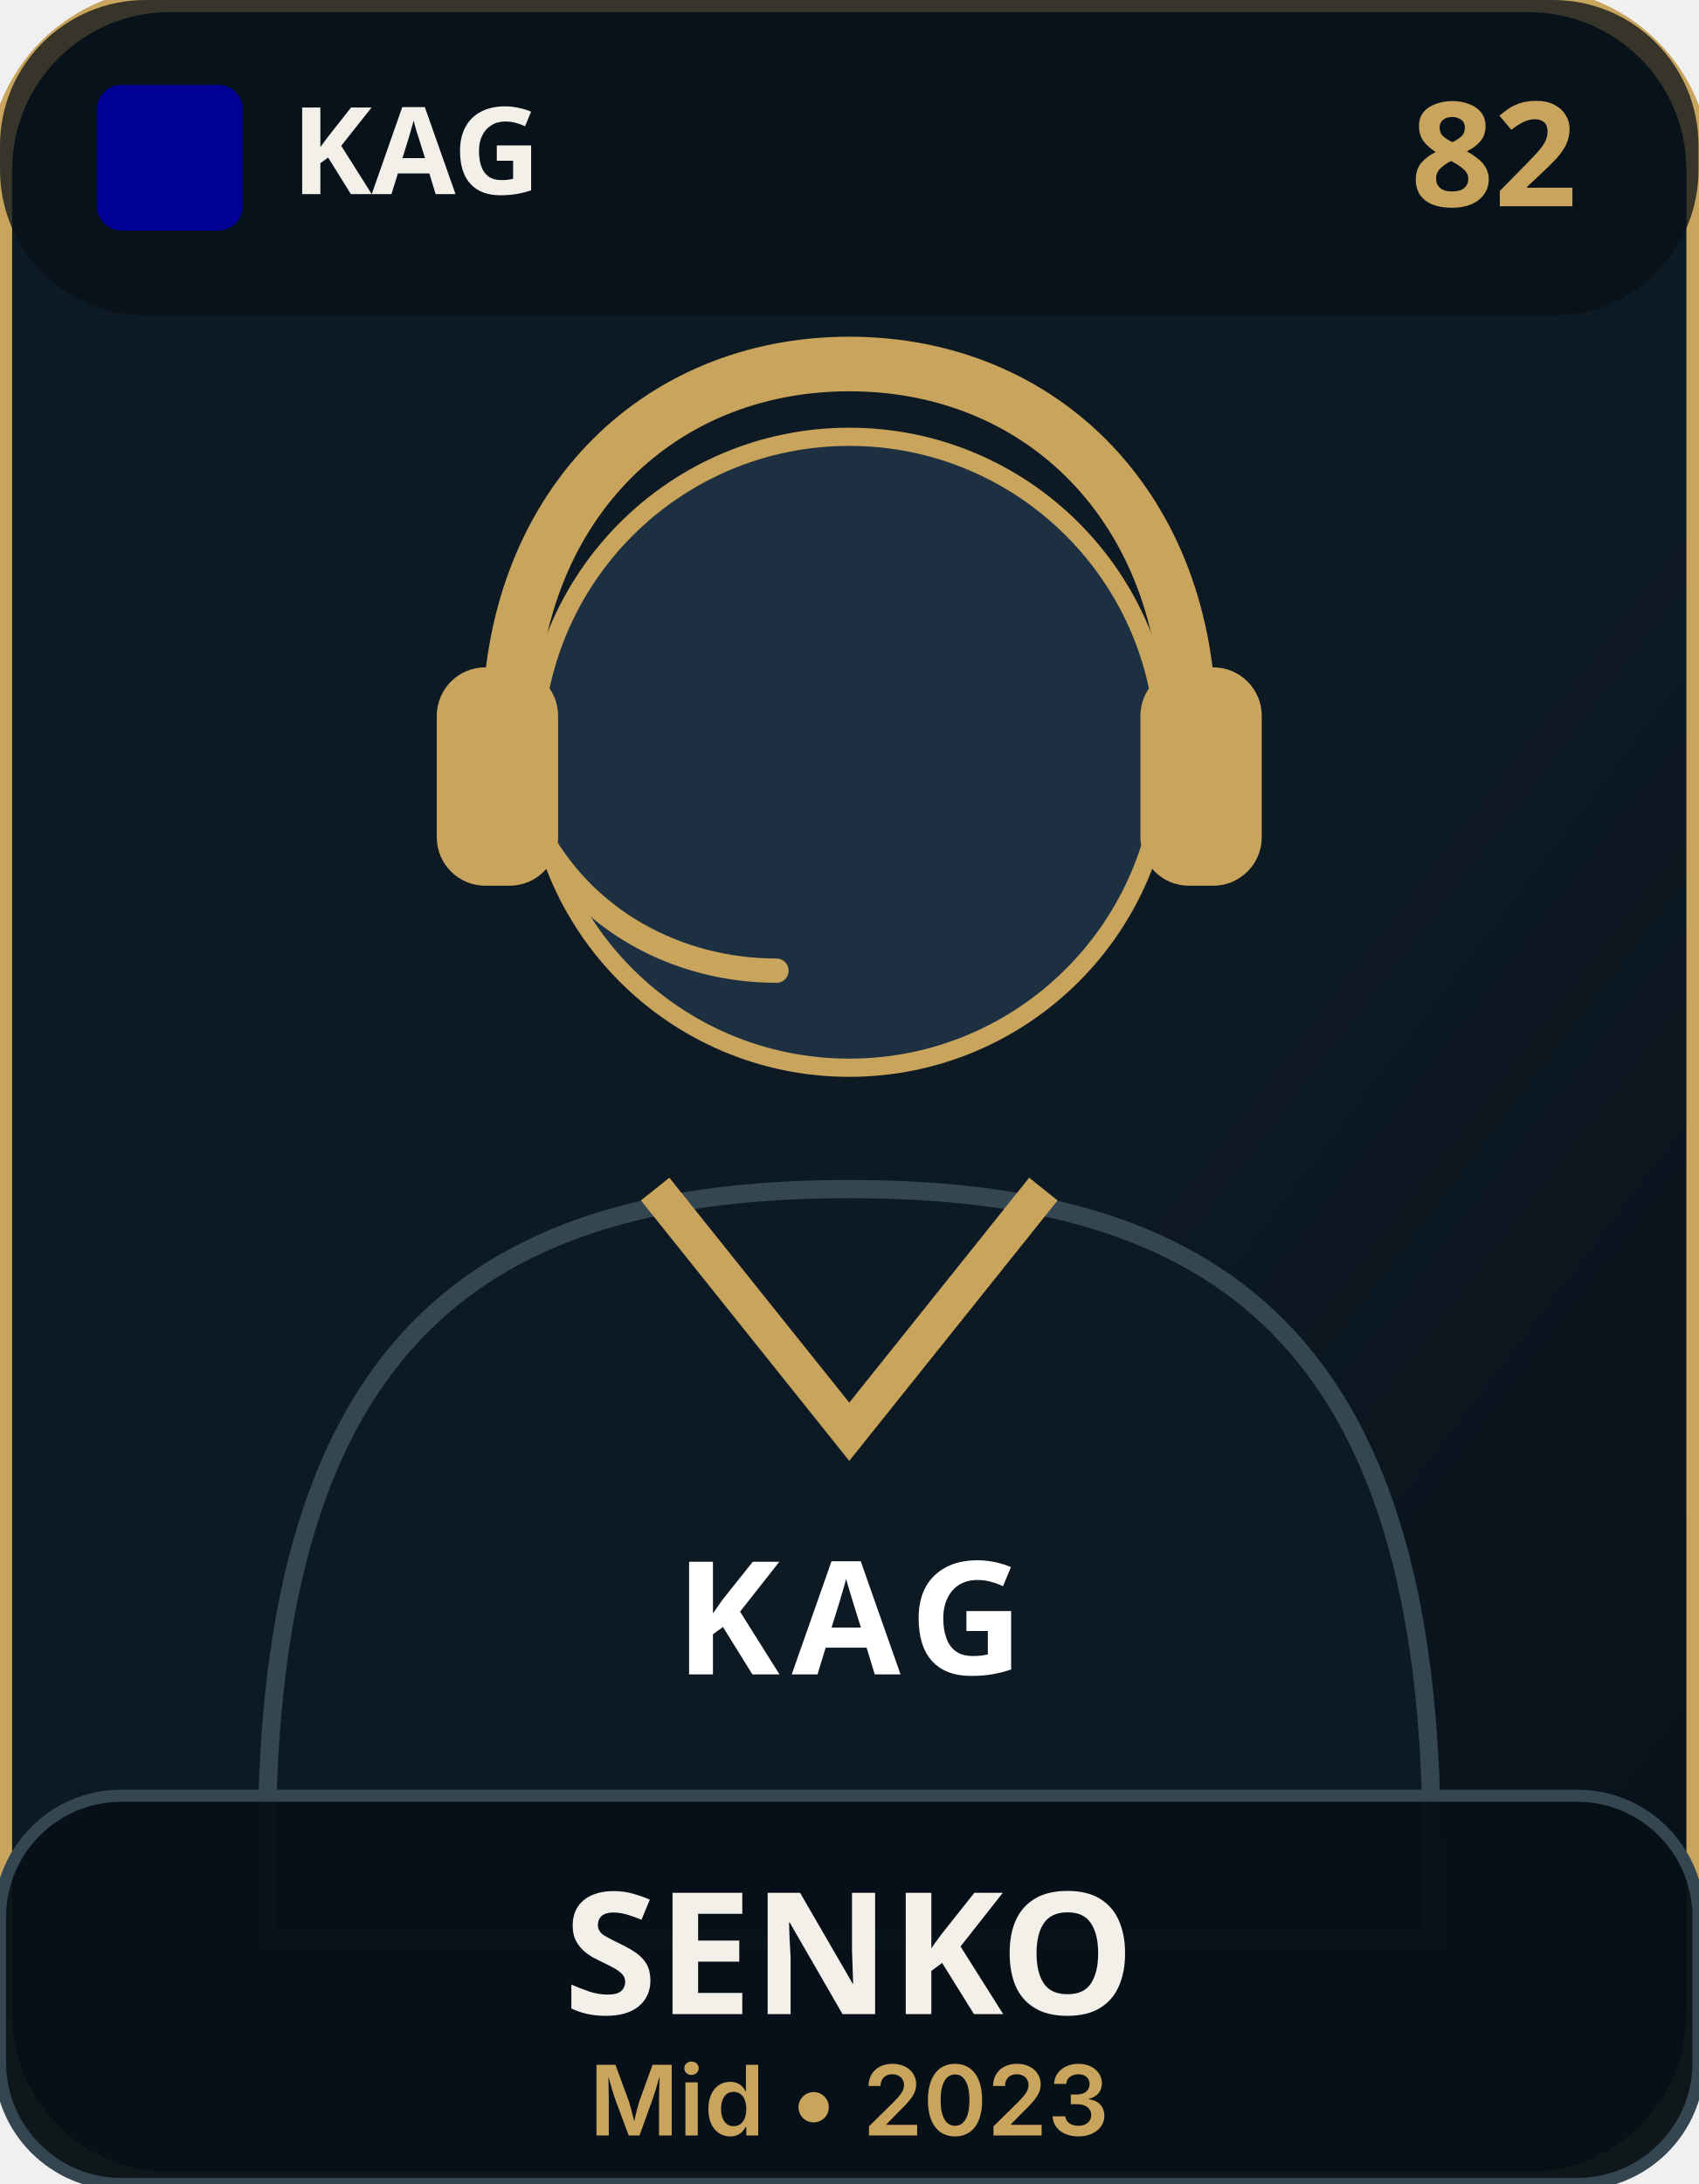
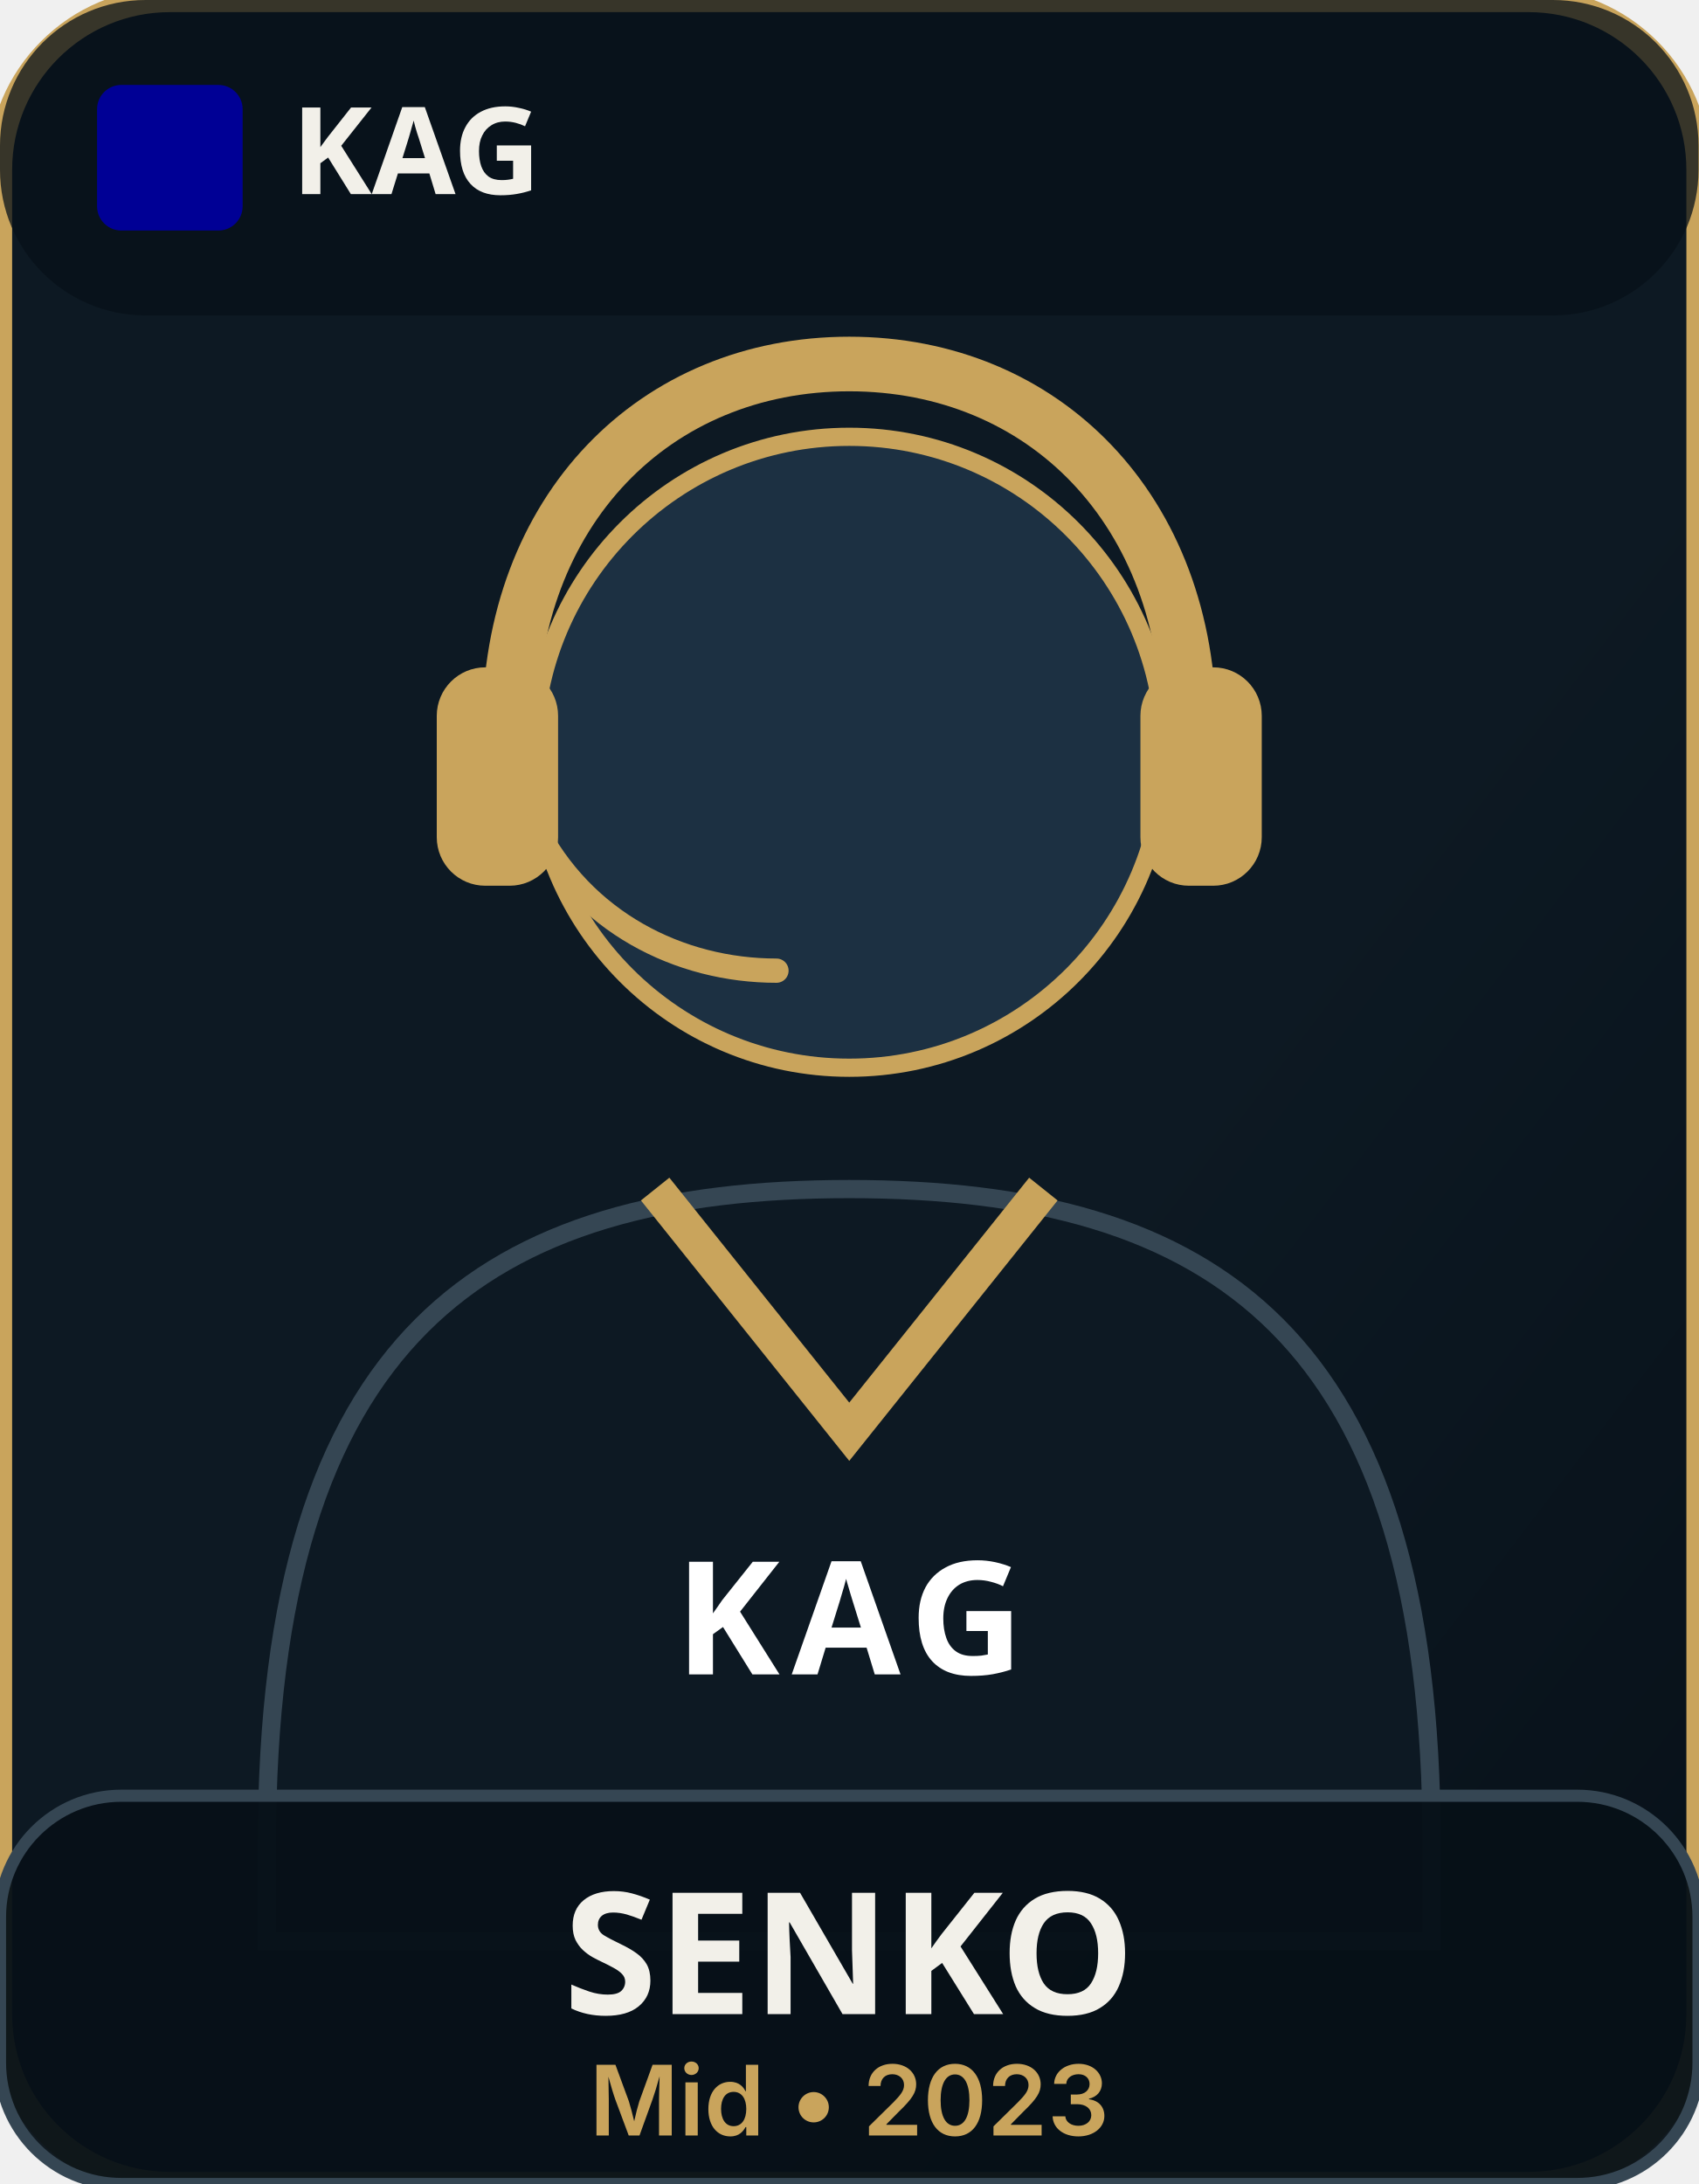
<svg xmlns="http://www.w3.org/2000/svg" viewBox="0 0 140 180" fill="none">
  <defs>
    <linearGradient id="pGrad_KAG" x1="0%" y1="0%" x2="100%" y2="100%">
      <stop offset="0%" stop-color="#0D1923" />
      <stop offset="60%" stop-color="#0D1923" />
      <stop offset="100%" stop-color="#071018" />
    </linearGradient>
  </defs>
  <rect width="140" height="180" rx="14" fill="url(#pGrad_KAG)" stroke="#C9A45C" stroke-width="2" />
  <rect x="0" y="0" width="140" height="26" rx="12" fill="#071018" fill-opacity="0.75" />
  <rect x="8" y="7" width="12" height="12" rx="2" fill="#000095" />
  <text x="24" y="16" font-family="'Barlow Condensed', sans-serif" font-size="10" font-weight="bold" fill="#F2F0E9">KAG</text>
-   <text x="130" y="17" font-family="'Barlow Condensed', sans-serif" font-size="12" font-weight="900" fill="#C9A45C" text-anchor="end">82</text>
  <circle cx="70" cy="62" r="26" fill="#1C3042" stroke="#C9A45C" stroke-width="1.5" />
  <path d="M42 60C42 42 54 30 70 30C86 30 98 42 98 60" stroke="#C9A45C" stroke-width="4.5" stroke-linecap="round" />
  <rect x="36" y="55" width="10" height="18" rx="4" fill="#C9A45C" />
  <rect x="94" y="55" width="10" height="18" rx="4" fill="#C9A45C" />
  <path d="M44 68C48 76 56 80 64 80" stroke="#C9A45C" stroke-width="2" stroke-linecap="round" />
  <path d="M22 152C22 110 40 98 70 98C100 98 118 110 118 152V160H22V152Z" fill="#0D1923" stroke="#354653" stroke-width="1.5" />
  <path d="M54 98L70 118L86 98" stroke="#C9A45C" stroke-width="3" fill="none" />
  <text x="70" y="138" font-family="'Barlow Condensed', sans-serif" font-size="13" font-weight="900" fill="#FFFFFF" text-anchor="middle" letter-spacing="1">KAG</text>
  <rect x="0" y="148" width="140" height="32" rx="10" fill="#071018" fill-opacity="0.95" stroke="#354653" stroke-width="1" />
  <text x="70" y="166" font-family="'Barlow Condensed', sans-serif" font-size="14" font-weight="900" fill="#F2F0E9" text-anchor="middle">SENKO</text>
  <text x="70" y="176" font-family="'Inter', sans-serif" font-size="8" font-weight="600" fill="#C9A45C" text-anchor="middle">Mid • 2023</text>
</svg>
